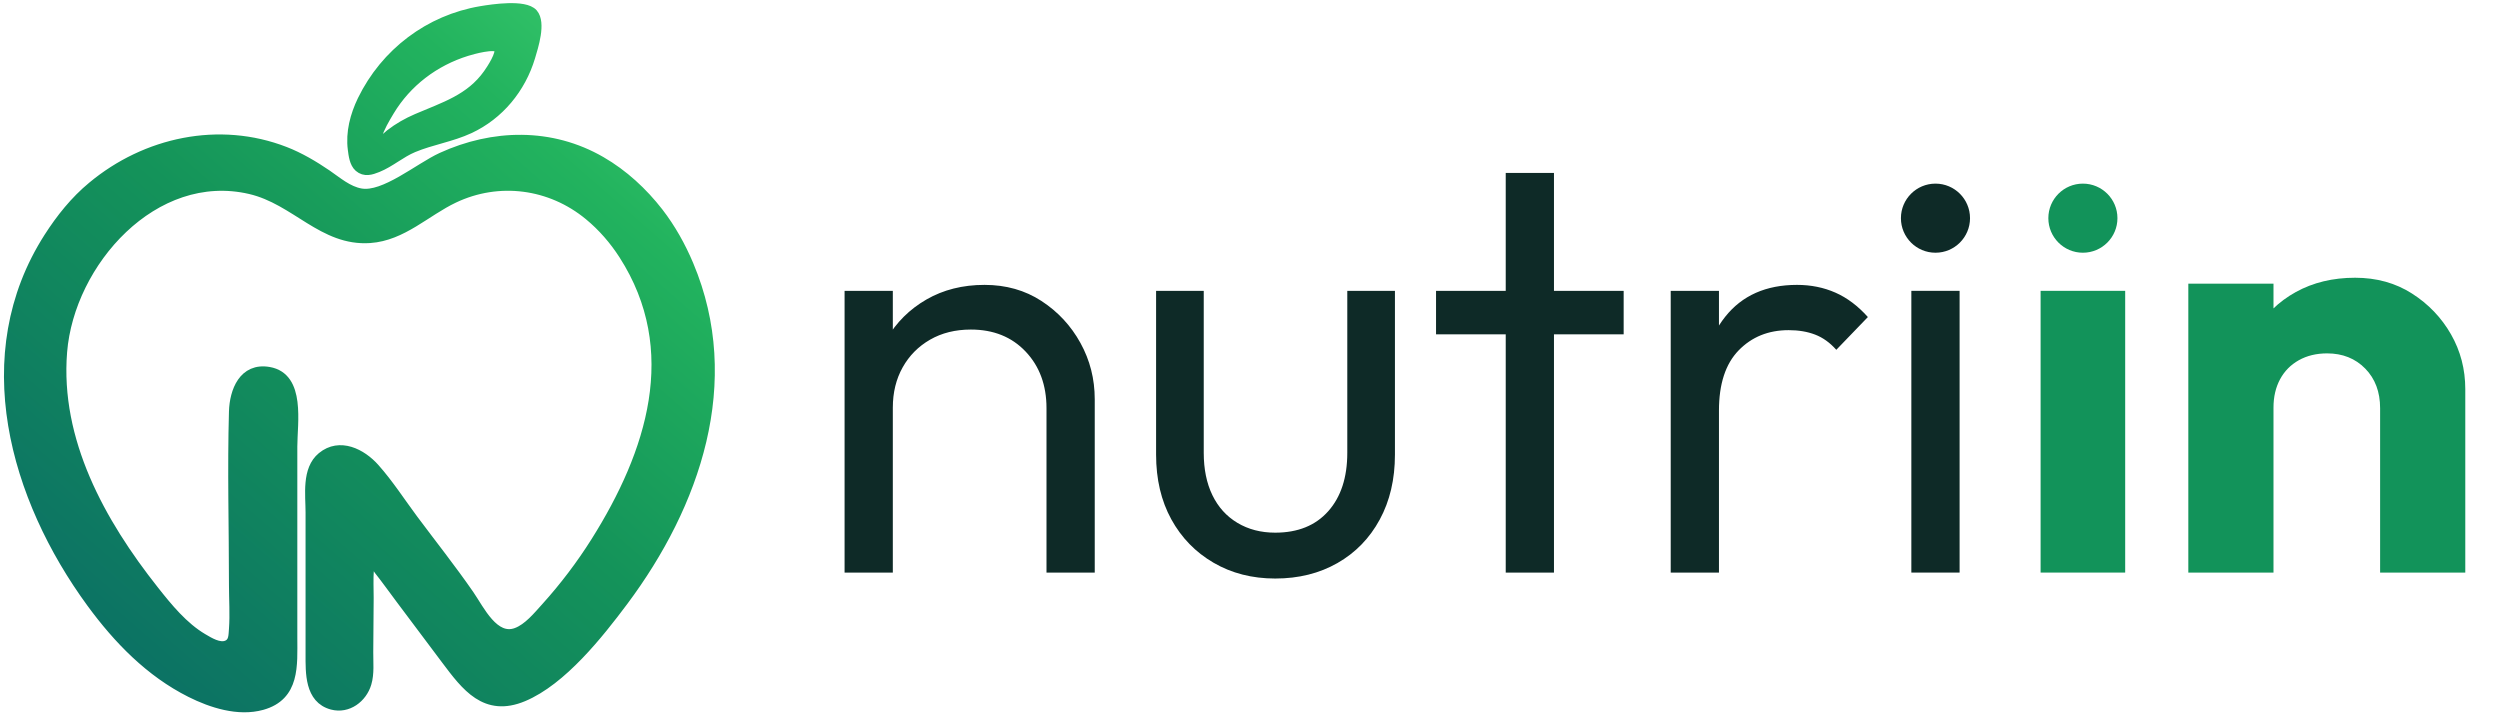
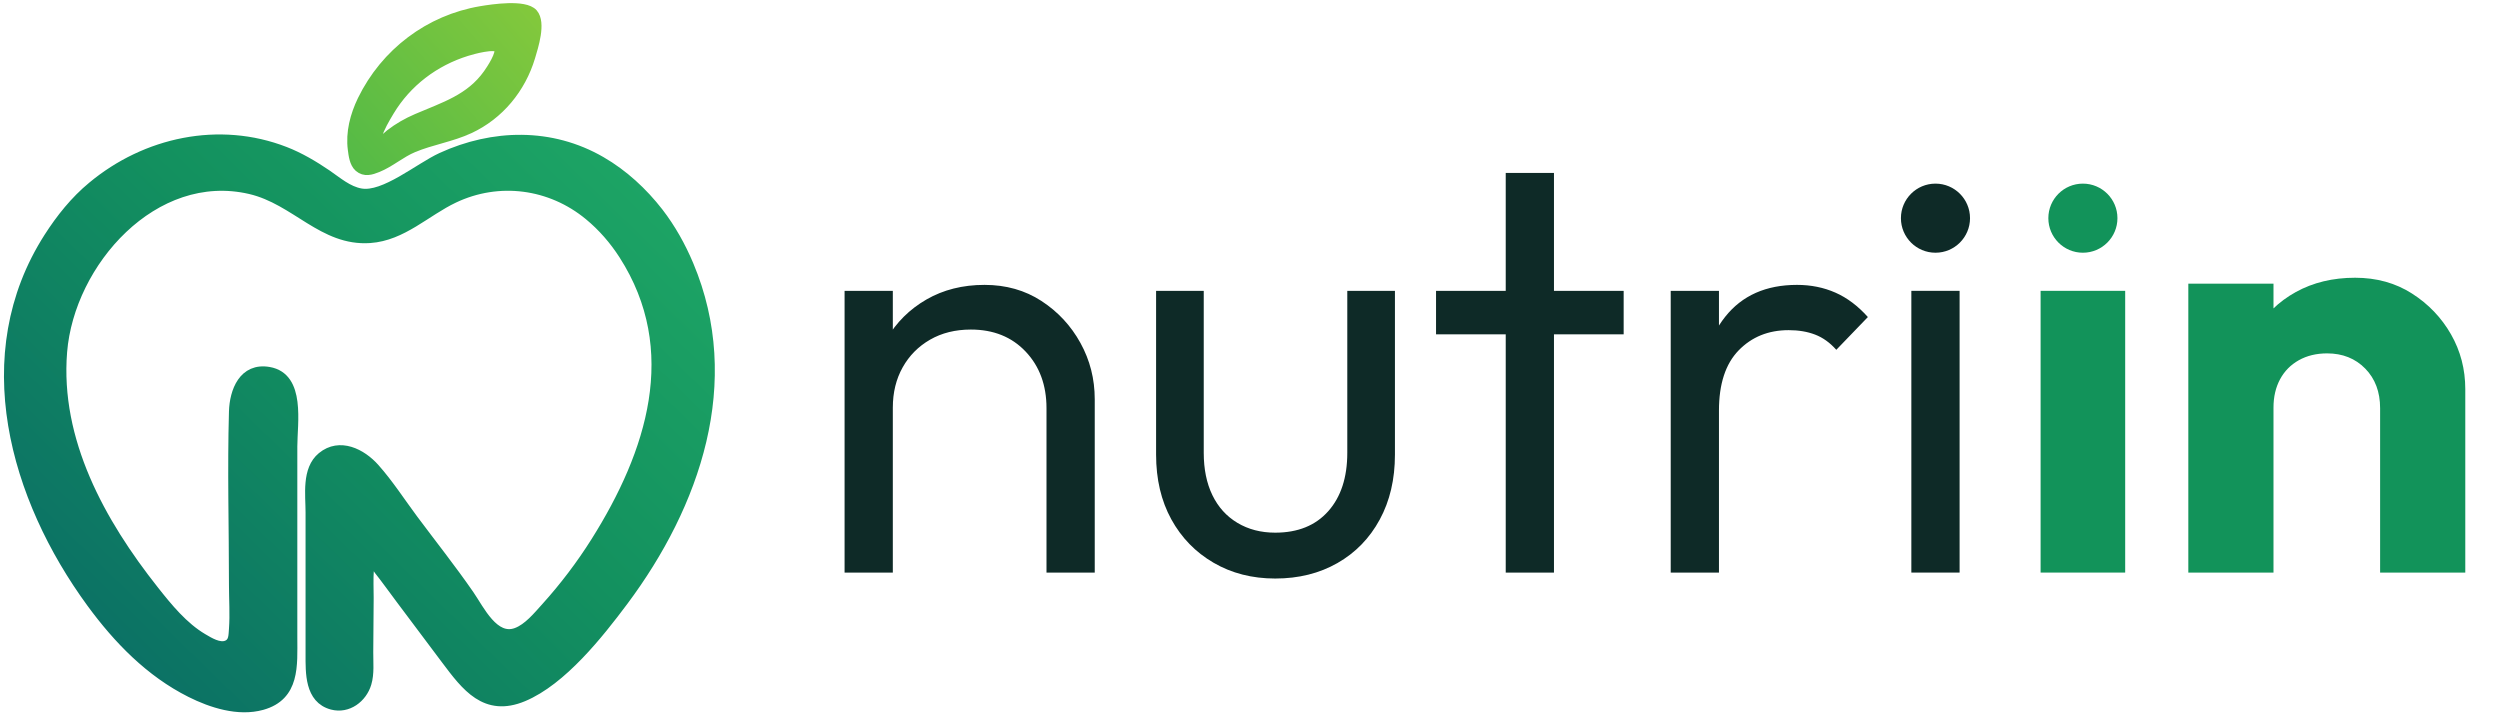
<svg xmlns="http://www.w3.org/2000/svg" viewBox="0 0 3493 1000" role="img" aria-label="Nutriin">
  <defs>
-     <linearGradient id="hs" gradientUnits="userSpaceOnUse" x1="260" y1="1040" x2="1000" y2="190">
+     <linearGradient id="hs" gradientUnits="userSpaceOnUse" x1="260" y1="1040" x2="980" y2="300">
      <stop offset="0" stop-color="#0A6B66" />
-       <stop offset=".5" stop-color="#14935A" />
-       <stop offset=".8" stop-color="#22B35E" />
-       <stop offset="1" stop-color="#3CCB6E" />
+       <stop offset=".55" stop-color="#13915F" />
+       <stop offset="1" stop-color="#1FA866" />
+     </linearGradient>
+     <linearGradient id="hl" gradientUnits="userSpaceOnUse" x1="600" y1="440" x2="900" y2="180">
+       <stop offset="0" stop-color="#4DB848" />
+       <stop offset="1" stop-color="#8CCB3A" />
    </linearGradient>
  </defs>
  <g transform="translate(-208.29,-203.68) scale(1.15075)">
-     <g fill="url(#hs)" fill-rule="evenodd" stroke="url(#hs)" stroke-width="12" stroke-linejoin="round">
-       <path d="M293.2,403.4 C272.2,420.7 254.8,442.5 240.2,465.3 C148.8,608.1 198.7,781.4 292.1,909.0 C324.4,953.1 363.2,993.1 412.5,1017.8 C438.0,1030.6 470.4,1041.0 499.0,1033.1 C539.4,1021.9 536.0,984.6 536.0,951.1 C536.0,873.8 536.0,796.4 536.0,719.1 C536.0,690.6 546.1,635.2 507.5,628.5 C476.7,623.1 465.7,652.1 465.0,676.8 C463.0,746.6 465.0,816.9 465.0,886.8 C465.0,904.6 466.3,923.0 465.0,940.8 C464.3,948.7 465.0,957.2 456.3,960.6 C447.0,964.2 434.9,956.7 427.3,952.2 C403.5,938.2 384.7,915.1 367.8,893.7 C302.9,811.7 247.8,712.3 256.5,604.2 C265.3,495.3 367.8,379.4 484.9,406.7 C540.2,419.7 573.1,470.1 630.2,466.1 C669.4,463.4 698.0,433.7 731.9,417.6 C786.5,391.6 849.6,400.0 896.2,438.5 C912.7,452.1 926.8,468.4 938.3,486.3 C1012.7,602.3 971.8,727.6 904.3,834.8 C886.6,862.9 866.3,889.7 844.0,914.4 C834.2,925.2 822.3,940.0 808.1,945.2 C780.8,955.3 763.2,917.3 750.7,899.2 C729.1,868.0 705.4,838.1 682.7,807.7 C667.3,787.0 652.9,764.6 635.8,745.4 C620.0,727.7 593.5,714.1 572.0,731.8 C553.2,747.3 558.0,777.7 558.0,799.2 C558.0,856.6 558.0,913.9 558.0,971.2 C558.0,993.6 556.9,1025.4 584.3,1032.7 C603.2,1037.7 620.7,1024.4 626.0,1006.7 C629.6,994.9 628.1,981.2 628.2,969.0 C628.4,947.0 628.5,925.0 628.7,903.0 C628.7,891.8 628.1,880.3 628.9,869.1 C629.1,867.1 628.0,858.1 631.4,858.1 C634.7,858.2 639.2,866.8 641.0,869.0 C650.1,880.5 658.6,892.5 667.4,904.2 C685.8,928.7 704.2,953.2 722.6,977.8 C747.0,1010.3 770.5,1041.9 816.2,1022.8 C863.3,1003.1 908.0,946.6 937.9,906.6 C1025.4,789.4 1076.9,640.8 1017.2,498.9 C1007.6,476.1 995.6,454.6 980.5,435.0 C961.4,410.4 937.8,388.6 910.8,373.0 C850.2,337.9 779.7,339.6 717.2,368.2 C690.0,380.7 647.6,416.8 619.1,411.8 C603.2,409.0 590.6,397.7 577.7,388.9 C562.0,378.2 544.8,368.0 527.0,361.1 C447.0,330.0 358.0,349.5 293.2,403.4Z M828.1,193.5 C818.1,182.2 778.9,188.1 765.2,190.4 C702.3,200.9 649.0,241.3 621.0,298.7 C612.1,317.2 606.6,337.8 609.3,358.4 C610.2,365.3 611.3,375.0 616.9,379.9 C623.8,385.9 631.6,383.4 639.3,380.3 C654.5,374.2 667.4,362.5 682.8,356.1 C704.8,346.9 729.2,343.3 750.9,333.2 C787.1,316.4 813.4,284.2 824.8,246.3 C828.6,233.5 838.0,204.8 828.1,193.5Z M786.7,235.6 C790.6,241.8 777.4,261.6 773.6,266.9 C751.9,297.5 720.1,306.9 687.3,321.0 C675.5,326.1 664.9,332.1 654.7,340.0 C652.4,341.8 639.0,354.6 636.9,352.1 C635.3,350.2 638.1,344.1 638.7,342.2 C642.0,331.4 648.0,321.5 653.7,311.9 C674.9,276.6 708.4,251.3 747.6,239.1 C754.0,237.1 782.5,229.0 786.7,235.6Z" />
+     <g fill-rule="evenodd">
+       <path d="M293.2,403.4 C272.2,420.7 254.8,442.5 240.2,465.3 C148.8,608.1 198.7,781.4 292.1,909.0 C324.4,953.1 363.2,993.1 412.5,1017.8 C438.0,1030.6 470.4,1041.0 499.0,1033.1 C539.4,1021.9 536.0,984.6 536.0,951.1 C536.0,873.8 536.0,796.4 536.0,719.1 C536.0,690.6 546.1,635.2 507.5,628.5 C476.7,623.1 465.7,652.1 465.0,676.8 C463.0,746.6 465.0,816.9 465.0,886.8 C465.0,904.6 466.3,923.0 465.0,940.8 C464.3,948.7 465.0,957.2 456.3,960.6 C447.0,964.2 434.9,956.7 427.3,952.2 C403.5,938.2 384.7,915.1 367.8,893.7 C302.9,811.7 247.8,712.3 256.5,604.2 C265.3,495.3 367.8,379.4 484.9,406.7 C540.2,419.7 573.1,470.1 630.2,466.1 C669.4,463.4 698.0,433.7 731.9,417.6 C786.5,391.6 849.6,400.0 896.2,438.5 C912.7,452.1 926.8,468.4 938.3,486.3 C1012.7,602.3 971.8,727.6 904.3,834.8 C886.6,862.9 866.3,889.7 844.0,914.4 C834.2,925.2 822.3,940.0 808.1,945.2 C780.8,955.3 763.2,917.3 750.7,899.2 C729.1,868.0 705.4,838.1 682.7,807.7 C667.3,787.0 652.9,764.6 635.8,745.4 C620.0,727.7 593.5,714.1 572.0,731.8 C553.2,747.3 558.0,777.7 558.0,799.2 C558.0,856.6 558.0,913.9 558.0,971.2 C558.0,993.6 556.9,1025.4 584.3,1032.7 C603.2,1037.7 620.7,1024.4 626.0,1006.7 C629.6,994.9 628.1,981.2 628.2,969.0 C628.4,947.0 628.5,925.0 628.7,903.0 C628.7,891.8 628.1,880.3 628.9,869.1 C629.1,867.1 628.0,858.1 631.4,858.1 C634.7,858.2 639.2,866.8 641.0,869.0 C650.1,880.5 658.6,892.5 667.4,904.2 C685.8,928.7 704.2,953.2 722.6,977.8 C747.0,1010.3 770.5,1041.9 816.2,1022.8 C863.3,1003.1 908.0,946.6 937.9,906.6 C1025.4,789.4 1076.9,640.8 1017.2,498.9 C1007.6,476.1 995.6,454.6 980.5,435.0 C961.4,410.4 937.8,388.6 910.8,373.0 C850.2,337.9 779.7,339.6 717.2,368.2 C690.0,380.7 647.6,416.8 619.1,411.8 C603.2,409.0 590.6,397.7 577.7,388.9 C562.0,378.2 544.8,368.0 527.0,361.1 C447.0,330.0 358.0,349.5 293.2,403.4Z" fill="url(#hs)" stroke="url(#hs)" stroke-width="12" stroke-linejoin="round" />
+       <path d="M828.1,193.5 C818.1,182.2 778.9,188.1 765.2,190.4 C702.3,200.9 649.0,241.3 621.0,298.7 C612.1,317.2 606.6,337.8 609.3,358.4 C610.2,365.3 611.3,375.0 616.9,379.9 C623.8,385.9 631.6,383.4 639.3,380.3 C654.5,374.2 667.4,362.5 682.8,356.1 C704.8,346.9 729.2,343.3 750.9,333.2 C787.1,316.4 813.4,284.2 824.8,246.3 C828.6,233.5 838.0,204.8 828.1,193.5Z M786.7,235.6 C790.6,241.8 777.4,261.6 773.6,266.9 C751.9,297.5 720.1,306.9 687.3,321.0 C675.5,326.1 664.9,332.1 654.7,340.0 C652.4,341.8 639.0,354.6 636.9,352.1 C635.3,350.2 638.1,344.1 638.7,342.2 C642.0,331.4 648.0,321.5 653.7,311.9 C674.9,276.6 708.4,251.3 747.6,239.1 C754.0,237.1 782.5,229.0 786.7,235.6Z" fill="url(#hl)" stroke="url(#hl)" stroke-width="12" stroke-linejoin="round" />
    </g>
  </g>
  <g transform="translate(1123.452,800) scale(0.8322148)">
    <g fill="#0E2A27">
      <path d="M407 0L407 -276Q407 -334 372 -371Q337 -408 280 -408Q241 -408 211.5 -391Q182 -374 165.5 -344.5Q149 -315 149 -277L114 -296Q114 -350 138.5 -392Q163 -434 205.5 -458.5Q248 -483 303 -483Q357 -483 398.5 -456Q440 -429 464 -385.5Q488 -342 488 -291L488 0ZM68 0L68 -473L149 -473L149 0ZM791 10Q733 10 687.5 -16.5Q642 -43 616.5 -89.5Q591 -136 591 -198L591 -473L671 -473L671 -201Q671 -160 685.5 -130Q700 -100 727.5 -83.5Q755 -67 791 -67Q848 -67 880 -103Q912 -139 912 -201L912 -473L992 -473L992 -198Q992 -136 966.5 -89Q941 -42 895.5 -16Q850 10 791 10ZM1178 0L1178 -671L1259 -671L1259 0ZM1061 -400L1061 -473L1376 -473L1376 -400ZM1455 0L1455 -473L1536 -473L1536 0ZM1536 -272L1504 -286Q1504 -376 1546.5 -429.5Q1589 -483 1667 -483Q1702 -483 1731.5 -470Q1761 -457 1786 -429L1733 -374Q1717 -392 1697.5 -399.5Q1678 -407 1653 -407Q1602 -407 1569 -373Q1536 -339 1536 -272Z" />
      <g transform="translate(1791,0)">
        <path d="M68 0L68 -473L149 -473L149 0Z" />
      </g>
      <circle cx="1899.5" cy="-595" r="58" />
    </g>
    <g fill="#12935A">
      <g transform="translate(2020,0)">
        <path d="M56 0L56 -473L198 -473L198 0Z" />
      </g>
      <g transform="translate(2268,0)">
        <path d="M378 0L378 -276Q378 -317 353 -342.5Q328 -368 289 -368Q262 -368 241.5 -356.5Q221 -345 210 -324.5Q199 -304 199 -277L143 -304Q143 -361 168 -404Q193 -447 236.5 -471Q280 -495 336 -495Q390 -495 431.5 -468.5Q473 -442 497 -400Q521 -358 521 -308L521 0ZM56 0L56 -485L199 -485L199 0Z" />
      </g>
      <circle cx="2147.0" cy="-595" r="58" />
    </g>
  </g>
</svg>
